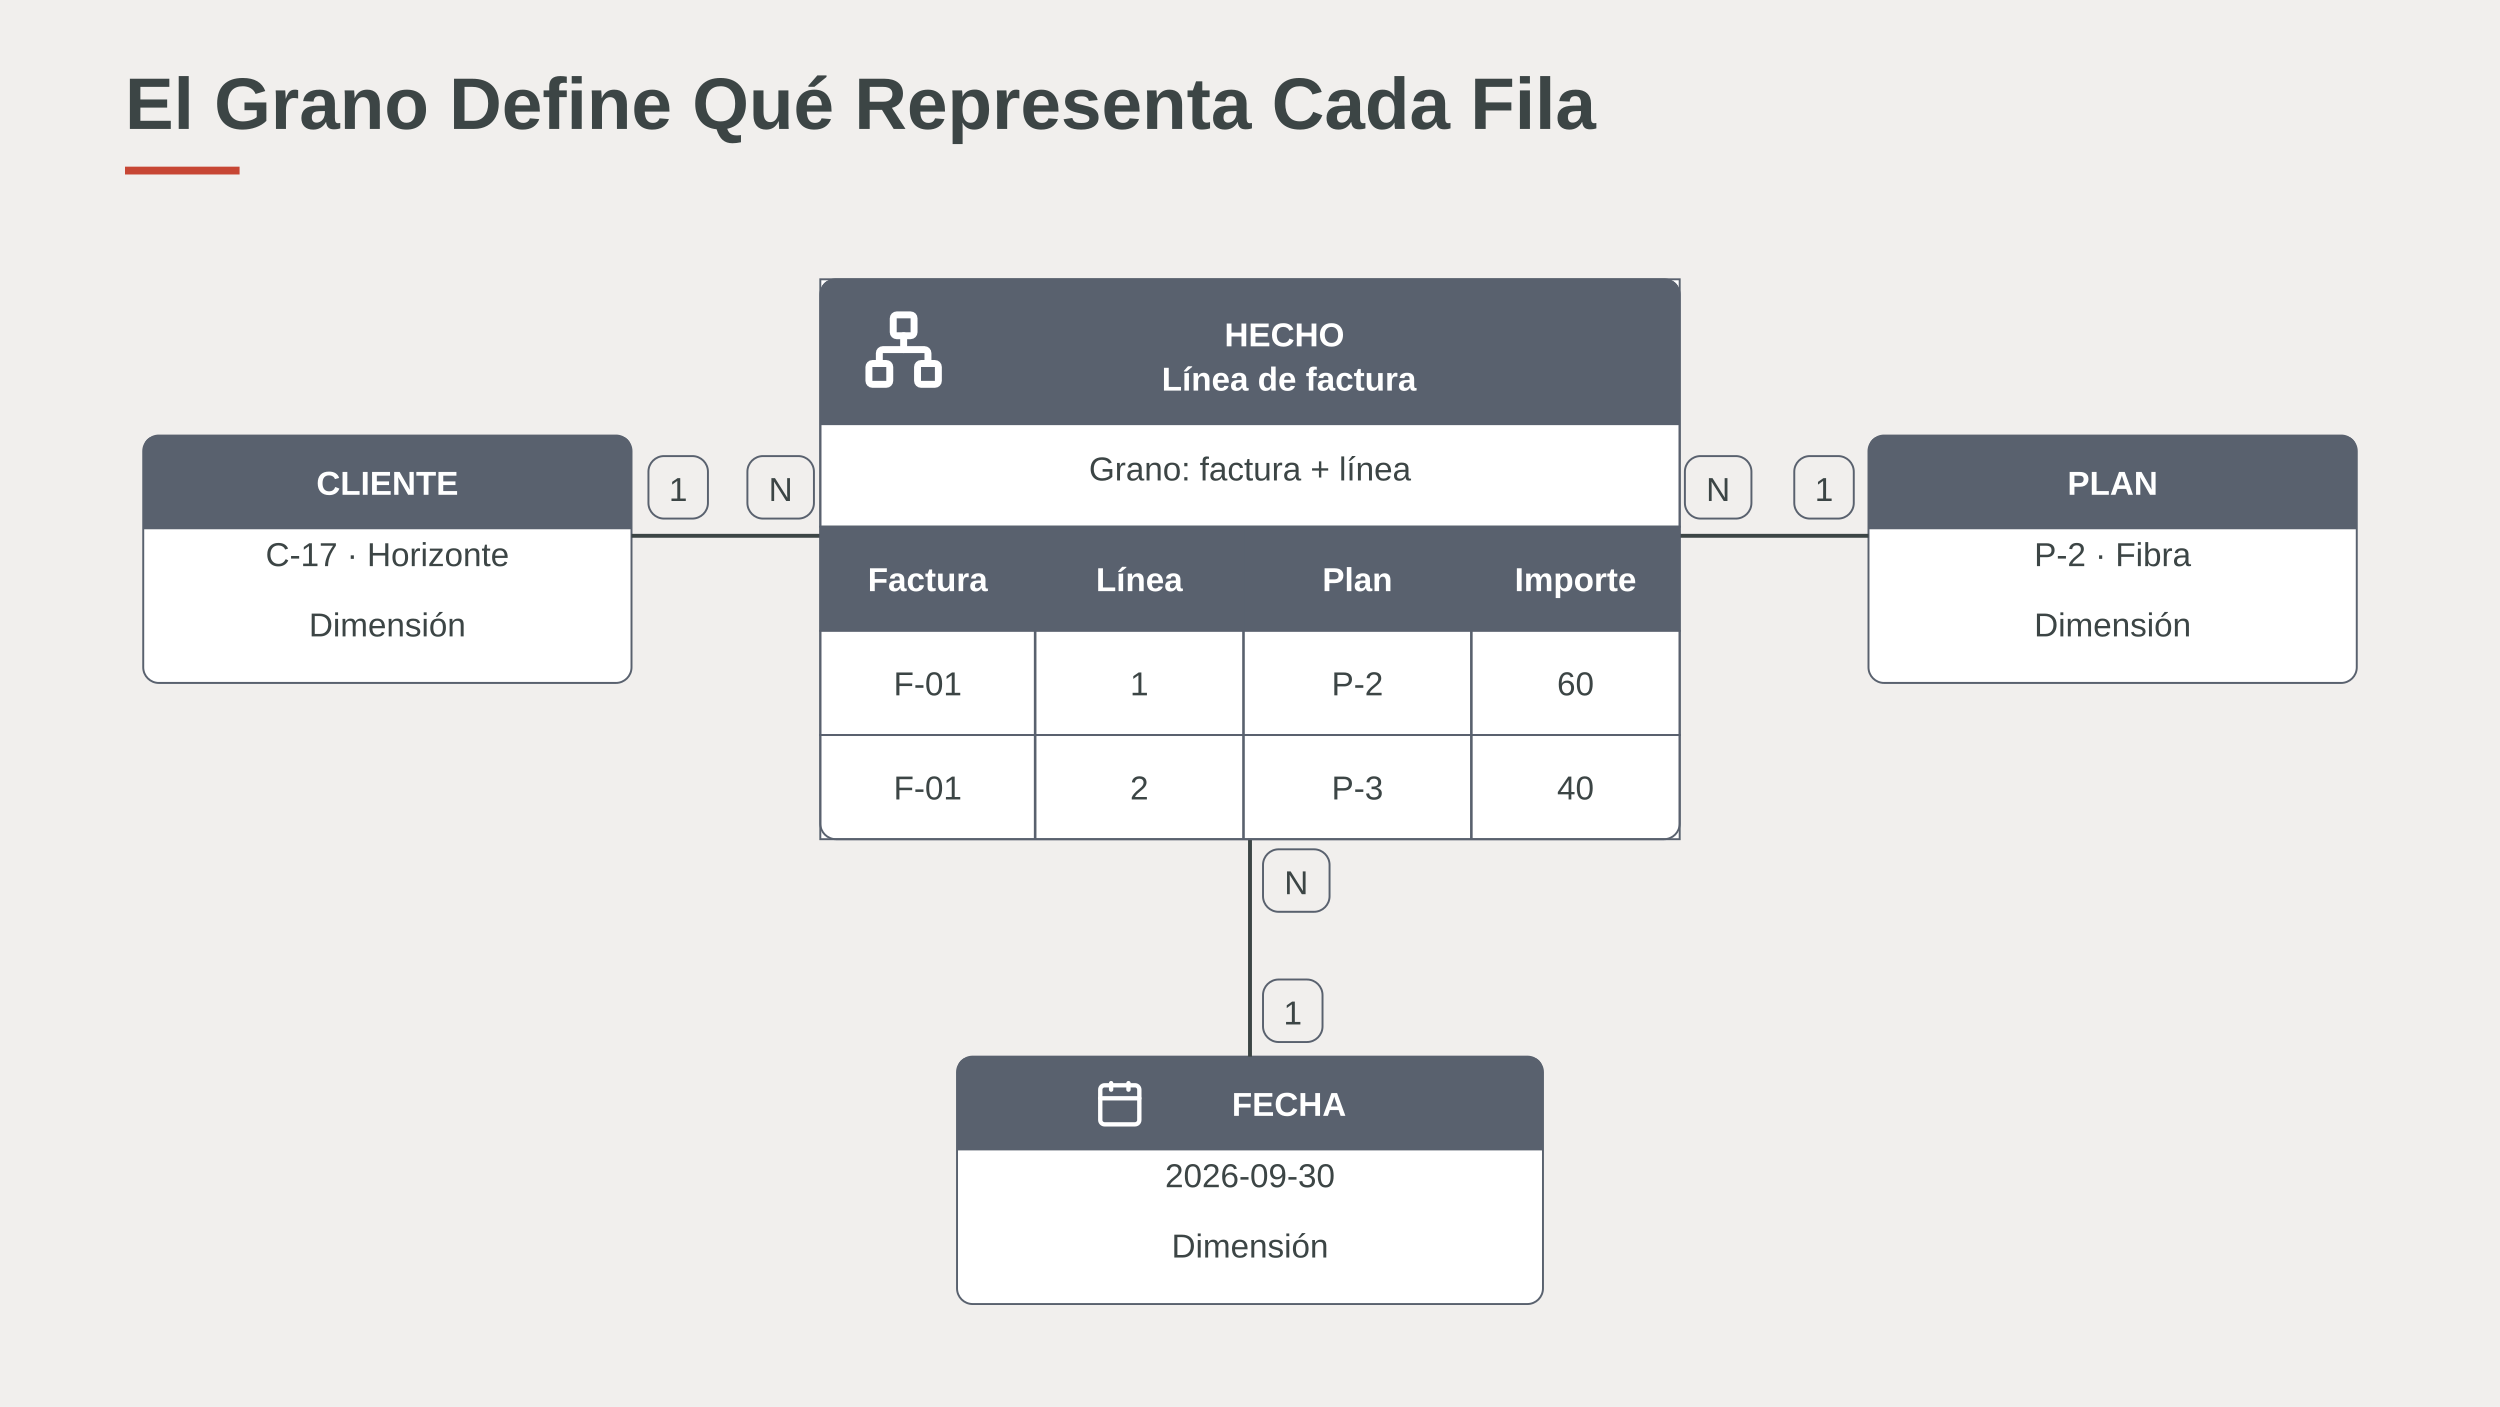
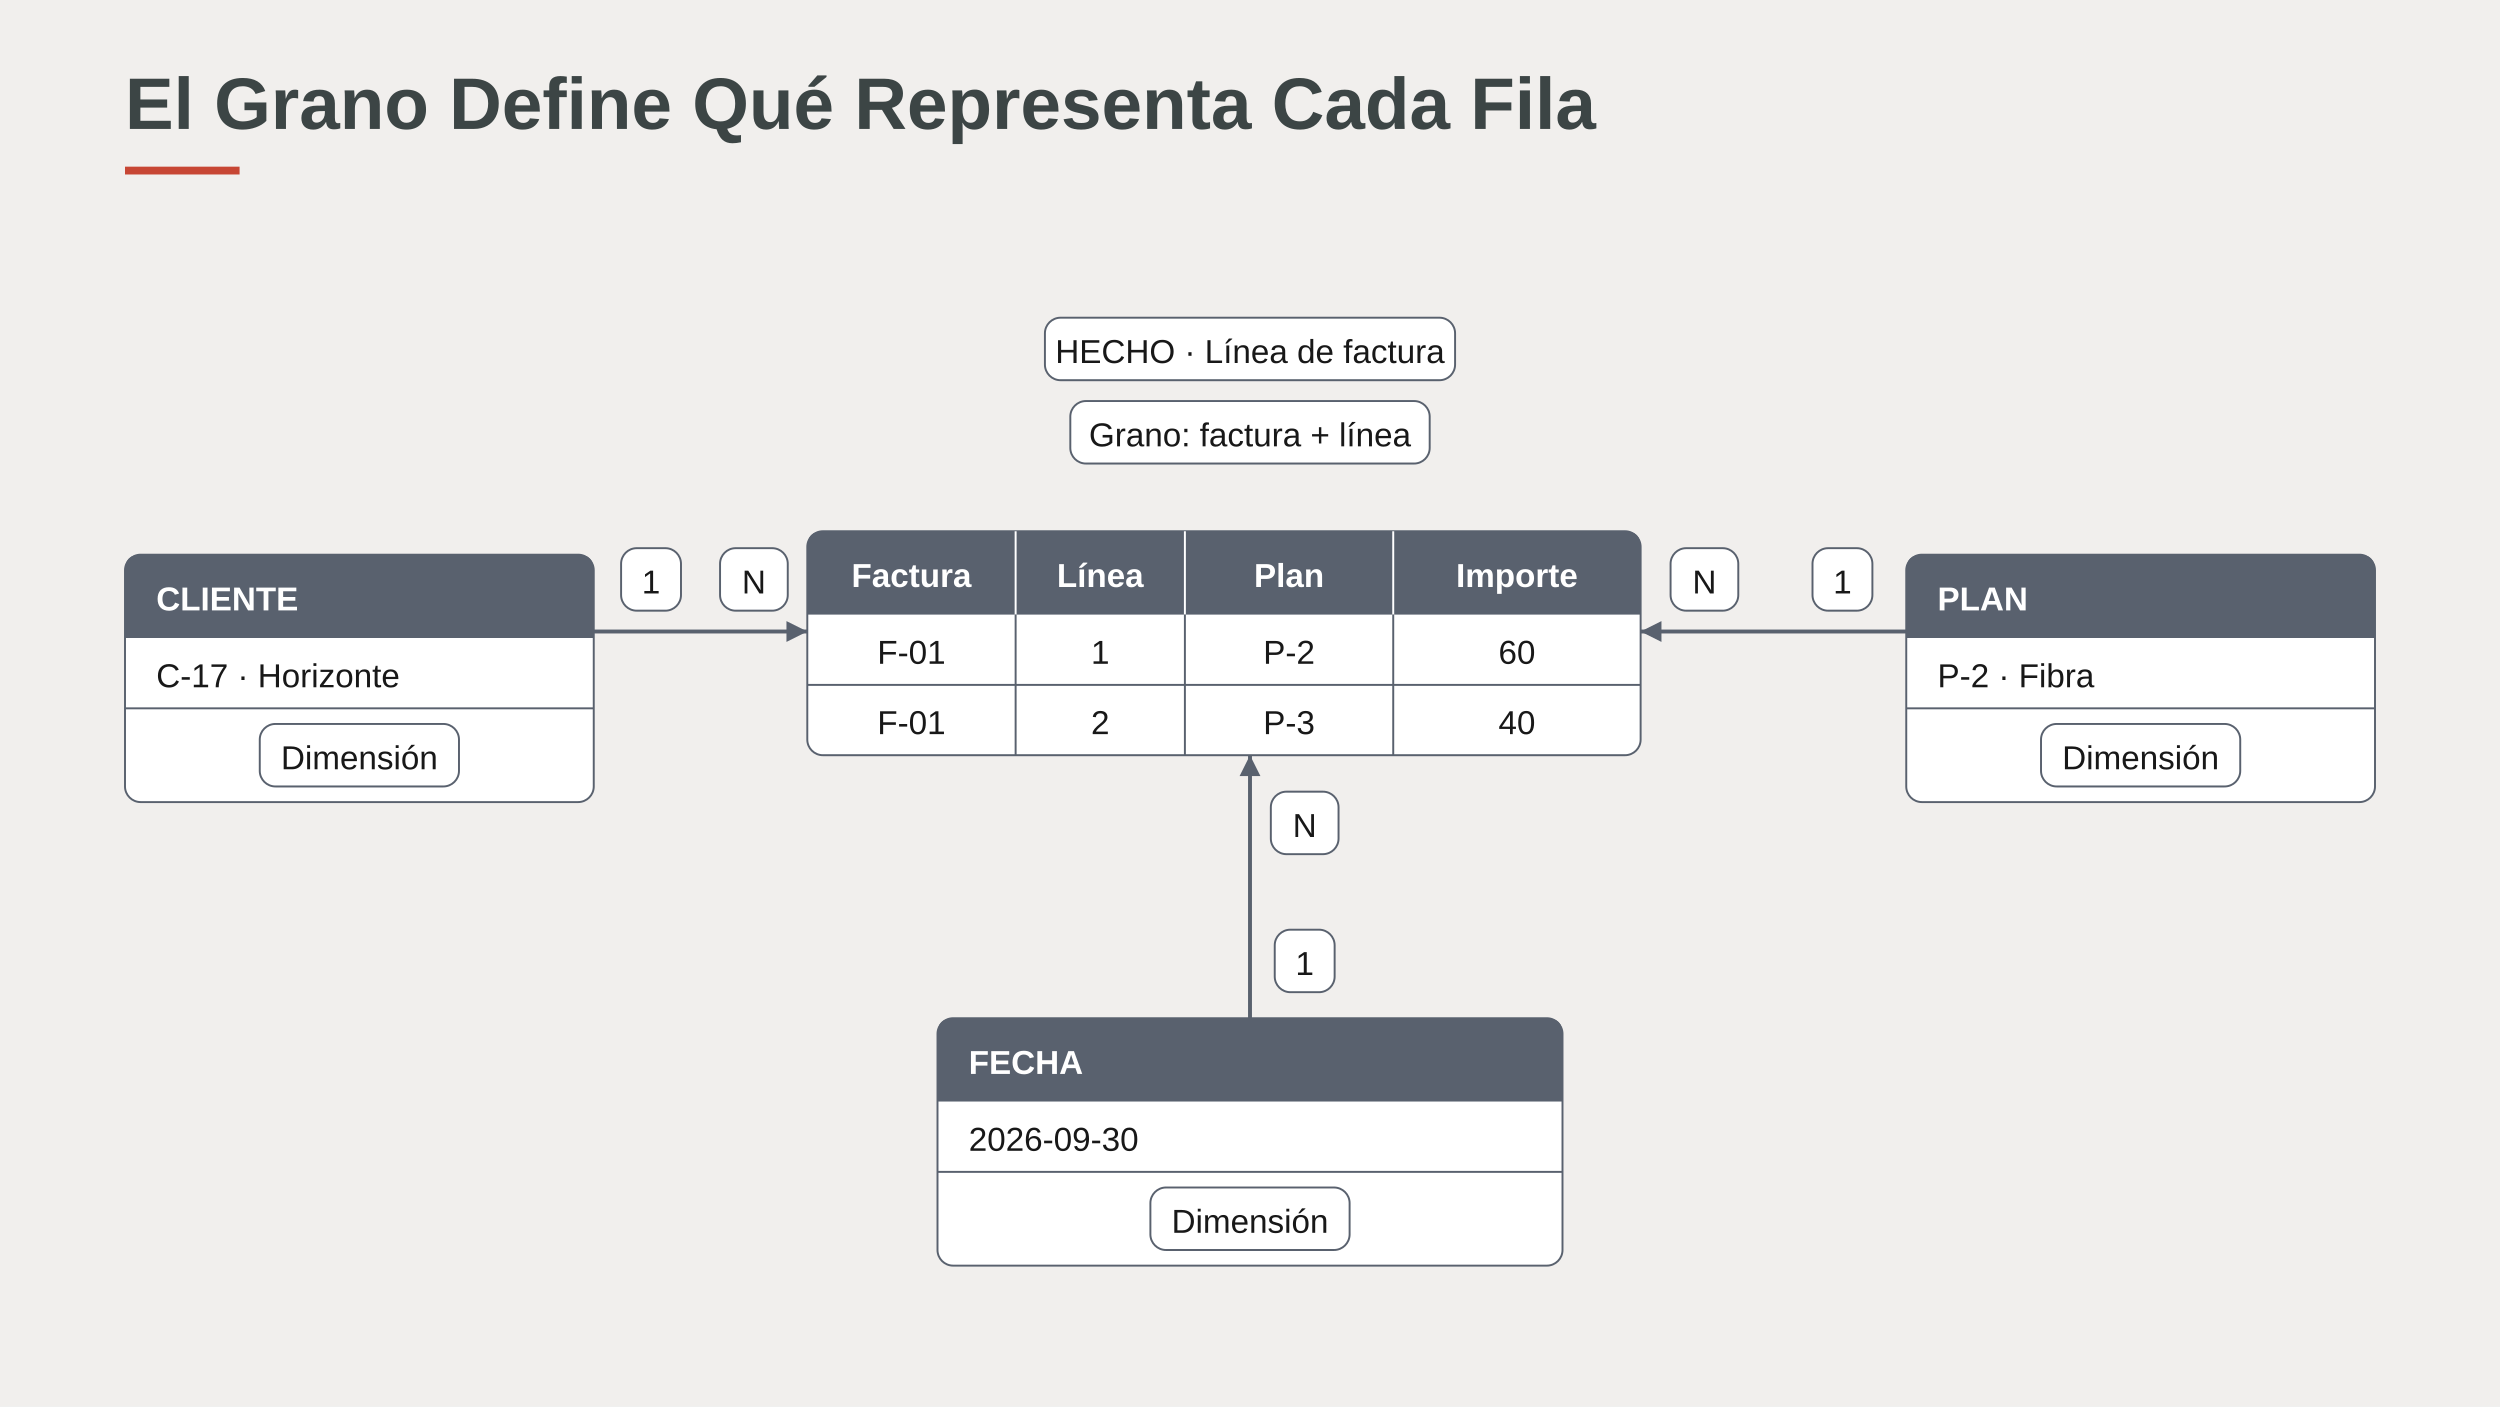
- <svg xmlns="http://www.w3.org/2000/svg" viewBox="0 0 1920 1080" role="img" aria-labelledby="title description">
+ <svg xmlns="http://www.w3.org/2000/svg" viewBox="0 0 1920 1080" role="img" aria-labelledby="title description" data-design-audit="08-11-compact">
  <g font-family="Segoe UI, Arial, sans-serif">
    <rect x="0" y="0" width="1920" height="1080" rx="0" fill="#F1EFED" stroke="none" stroke-width="2" />
    <rect x="96" y="128" width="88" height="6" rx="0" fill="#C74634" stroke="none" stroke-width="2" />
    <text x="96" y="99" font-size="56" fill="#3C4545" font-weight="700" text-anchor="start">
      <tspan x="96" y="99">El Grano Define Qué Representa Cada Fila</tspan>
    </text>
-     <g data-layout="module-artwork" data-reference="governance-architecture" transform="translate(0.000 -10.500)" data-center="960 608">
-       <rect x="630" y="225" width="660" height="190" rx="0" fill="#FFFFFF" stroke="#59616E" stroke-width="1.5" />
-       <path d="M642 225 H1278 Q1290 225 1290 237 V337 H630 V237 Q630 225 642 225 Z" fill="#59616E" stroke="none" data-table-header="true" />
-       <g data-svgrepo-icon="model" transform="translate(662 247) scale(2.66667)" color="#FFFFFF" fill="none" stroke="currentColor" stroke-width="2" stroke-linecap="round" stroke-linejoin="round">
-         <rect x="16" y="16" width="6" height="6" rx="1" />
-         <rect x="2" y="16" width="6" height="6" rx="1" />
-         <rect x="9" y="2" width="6" height="6" rx="1" />
-         <path d="M5 16v-3a1 1 0 0 1 1-1h12a1 1 0 0 1 1 1v3" />
-         <path d="M12 12V8" />
-       </g>
-       <text x="990" y="276.5" font-size="25.5" fill="#FFFFFF" font-weight="700" text-anchor="middle">
-         <tspan x="990" y="276.5">HECHO </tspan>
-         <tspan x="990" y="310.5">Línea de factura</tspan>
-       </text>
-       <text x="960" y="379.5" font-size="25.5" fill="#3C4545" font-weight="400" text-anchor="middle">
-         <tspan x="960" y="379.5">Grano: factura + línea</tspan>
-       </text>
-       <rect x="630" y="415" width="660" height="80" rx="0" fill="#59616E" stroke="#59616E" stroke-width="1.5" />
-       <text x="712.5" y="464.5" font-size="25.5" fill="#FFFFFF" font-weight="700" text-anchor="middle">
-         <tspan x="712.5" y="464.5">Factura</tspan>
-       </text>
-       <line x1="795" y1="415" x2="795" y2="495" stroke="#59616E" stroke-width="2" />
-       <text x="875.0" y="464.5" font-size="25.5" fill="#FFFFFF" font-weight="700" text-anchor="middle">
-         <tspan x="875.0" y="464.5">Línea</tspan>
-       </text>
-       <line x1="955" y1="415" x2="955" y2="495" stroke="#59616E" stroke-width="2" />
-       <text x="1042.5" y="464.5" font-size="25.5" fill="#FFFFFF" font-weight="700" text-anchor="middle">
-         <tspan x="1042.5" y="464.5">Plan</tspan>
-       </text>
-       <line x1="1130" y1="415" x2="1130" y2="495" stroke="#59616E" stroke-width="2" />
-       <text x="1210.0" y="464.5" font-size="25.5" fill="#FFFFFF" font-weight="700" text-anchor="middle">
-         <tspan x="1210.0" y="464.5">Importe</tspan>
-       </text>
-       <rect x="630" y="495" width="660" height="80" rx="0" fill="#FFFFFF" stroke="#59616E" stroke-width="1.5" />
-       <text x="712.5" y="544.5" font-size="25.5" fill="#3C4545" font-weight="400" text-anchor="middle">
-         <tspan x="712.5" y="544.5">F-01</tspan>
-       </text>
-       <line x1="795" y1="495" x2="795" y2="575" stroke="#59616E" stroke-width="2" />
-       <text x="875.0" y="544.5" font-size="25.5" fill="#3C4545" font-weight="400" text-anchor="middle">
-         <tspan x="875.0" y="544.5">1</tspan>
-       </text>
-       <line x1="955" y1="495" x2="955" y2="575" stroke="#59616E" stroke-width="2" />
-       <text x="1042.5" y="544.5" font-size="25.5" fill="#3C4545" font-weight="400" text-anchor="middle">
-         <tspan x="1042.5" y="544.5">P-2</tspan>
-       </text>
-       <line x1="1130" y1="495" x2="1130" y2="575" stroke="#59616E" stroke-width="2" />
-       <text x="1210.0" y="544.5" font-size="25.5" fill="#3C4545" font-weight="400" text-anchor="middle">
-         <tspan x="1210.0" y="544.5">60</tspan>
-       </text>
-       <rect x="630" y="575" width="660" height="80" rx="0" fill="#FFFFFF" stroke="#59616E" stroke-width="1.5" />
-       <text x="712.5" y="624.5" font-size="25.5" fill="#3C4545" font-weight="400" text-anchor="middle">
-         <tspan x="712.5" y="624.5">F-01</tspan>
-       </text>
-       <line x1="795" y1="575" x2="795" y2="655" stroke="#59616E" stroke-width="2" />
-       <text x="875.0" y="624.5" font-size="25.5" fill="#3C4545" font-weight="400" text-anchor="middle">
-         <tspan x="875.0" y="624.5">2</tspan>
-       </text>
-       <line x1="955" y1="575" x2="955" y2="655" stroke="#59616E" stroke-width="2" />
-       <text x="1042.5" y="624.5" font-size="25.5" fill="#3C4545" font-weight="400" text-anchor="middle">
-         <tspan x="1042.5" y="624.5">P-3</tspan>
-       </text>
-       <line x1="1130" y1="575" x2="1130" y2="655" stroke="#59616E" stroke-width="2" />
-       <text x="1210.0" y="624.5" font-size="25.5" fill="#3C4545" font-weight="400" text-anchor="middle">
-         <tspan x="1210.0" y="624.5">40</tspan>
-       </text>
-       <rect x="110" y="345" width="375" height="190" rx="12" fill="#FFFFFF" stroke="#59616E" stroke-width="1.5" data-table-frame="true" />
-       <path d="M122.0 345.0 H473.0 Q485.0 345.0 485.0 357.0 V417.0 H110.0 V357.0 Q110.0 345.0 122.0 345.0 Z" fill="#59616E" stroke="none" data-table-header="true" />
-       <text x="297.5" y="390.5" font-size="25.5" fill="#FFFFFF" font-weight="700" text-anchor="middle">
-         <tspan x="297.5" y="390.5">CLIENTE</tspan>
-       </text>
-       <text x="297.5" y="445.27" font-size="25.5" fill="#3C4545" font-weight="400" text-anchor="middle">
-         <tspan x="297.5" y="445.27">C-17 · Horizonte</tspan>
-       </text>
-       <text x="297.5" y="499.27" font-size="25.5" fill="#3C4545" font-weight="400" text-anchor="middle">
-         <tspan x="297.5" y="499.27">Dimensión</tspan>
-       </text>
-       <rect x="1435" y="345" width="375" height="190" rx="12" fill="#FFFFFF" stroke="#59616E" stroke-width="1.5" data-table-frame="true" />
-       <path d="M1447.0 345.0 H1798.0 Q1810.0 345.0 1810.0 357.0 V417.0 H1435.0 V357.0 Q1435.0 345.0 1447.0 345.0 Z" fill="#59616E" stroke="none" data-table-header="true" />
-       <text x="1622.5" y="390.5" font-size="25.5" fill="#FFFFFF" font-weight="700" text-anchor="middle">
-         <tspan x="1622.5" y="390.5">PLAN</tspan>
-       </text>
-       <text x="1622.5" y="445.27" font-size="25.5" fill="#3C4545" font-weight="400" text-anchor="middle">
-         <tspan x="1622.5" y="445.27">P-2 · Fibra</tspan>
-       </text>
-       <text x="1622.5" y="499.27" font-size="25.5" fill="#3C4545" font-weight="400" text-anchor="middle">
-         <tspan x="1622.5" y="499.27">Dimensión</tspan>
-       </text>
-       <rect x="735" y="822" width="450" height="190" rx="12" fill="#FFFFFF" stroke="#59616E" stroke-width="1.5" data-table-frame="true" />
-       <path d="M747.0 822.0 H1173.0 Q1185.0 822.0 1185.0 834.0 V894.0 H735.0 V834.0 Q735.0 822.0 747.0 822.0 Z" fill="#59616E" stroke="none" data-table-header="true" />
-       <text x="990.0" y="867.5" font-size="25.5" fill="#FFFFFF" font-weight="700" text-anchor="middle">
-         <tspan x="990.0" y="867.5">FECHA</tspan>
-       </text>
-       <text x="960.0" y="922.27" font-size="25.5" fill="#3C4545" font-weight="400" text-anchor="middle">
-         <tspan x="960.0" y="922.27">2026-09-30</tspan>
-       </text>
-       <text x="960.0" y="976.27" font-size="25.5" fill="#3C4545" font-weight="400" text-anchor="middle">
-         <tspan x="960.0" y="976.27">Dimensión</tspan>
-       </text>
-       <g data-svgrepo-icon="calendar" transform="translate(840 839) scale(1.66667)" color="#FFFFFF" fill="none" stroke="currentColor" stroke-width="2" stroke-linecap="round" stroke-linejoin="round">
-         <path d="M8 2v3" />
-         <path d="M16 2v3" />
-         <rect x="3" y="3" width="18" height="18" rx="2" />
-         <path d="M3 9h18" />
-       </g>
-       <line x1="485" y1="422" x2="630" y2="422" stroke="#3C4545" stroke-width="3" />
-       <rect x="498.0" y="360.77" width="45.7" height="48" rx="12" fill="#F1EFED" stroke="#59616E" stroke-width="1.5" data-layout="reference-tag" />
-       <text x="520.85" y="395.27" font-size="25.5" fill="#3C4545" font-weight="400" text-anchor="middle">
-         <tspan x="520.85" y="395.27">1</tspan>
-       </text>
-       <rect x="574.0" y="360.77" width="51.1" height="48" rx="12" fill="#F1EFED" stroke="#59616E" stroke-width="1.5" data-layout="reference-tag" />
-       <text x="599.55" y="395.27" font-size="25.5" fill="#3C4545" font-weight="400" text-anchor="middle">
-         <tspan x="599.55" y="395.27">N</tspan>
-       </text>
-       <line x1="1290" y1="422" x2="1435" y2="422" stroke="#3C4545" stroke-width="3" />
-       <rect x="1294.0" y="360.77" width="51.1" height="48" rx="12" fill="#F1EFED" stroke="#59616E" stroke-width="1.5" data-layout="reference-tag" />
-       <text x="1319.55" y="395.27" font-size="25.5" fill="#3C4545" font-weight="400" text-anchor="middle">
-         <tspan x="1319.55" y="395.27">N</tspan>
-       </text>
-       <rect x="1378.0" y="360.77" width="45.7" height="48" rx="12" fill="#F1EFED" stroke="#59616E" stroke-width="1.5" data-layout="reference-tag" />
-       <text x="1400.85" y="395.27" font-size="25.5" fill="#3C4545" font-weight="400" text-anchor="middle">
-         <tspan x="1400.85" y="395.27">1</tspan>
-       </text>
-       <line x1="960" y1="655" x2="960" y2="822" stroke="#3C4545" stroke-width="3" />
-       <rect x="970.0" y="662.77" width="51.1" height="48" rx="12" fill="#F1EFED" stroke="#59616E" stroke-width="1.5" data-layout="reference-tag" />
-       <text x="995.55" y="697.27" font-size="25.5" fill="#3C4545" font-weight="400" text-anchor="middle">
-         <tspan x="995.55" y="697.27">N</tspan>
-       </text>
-       <rect x="970.0" y="762.77" width="45.7" height="48" rx="12" fill="#F1EFED" stroke="#59616E" stroke-width="1.5" data-layout="reference-tag" />
-       <text x="992.85" y="797.27" font-size="25.5" fill="#3C4545" font-weight="400" text-anchor="middle">
-         <tspan x="992.85" y="797.27">1</tspan>
-       </text>
-       <rect x="630.0" y="225.0" width="660.0" height="430.0" rx="12" fill="none" stroke="#59616E" stroke-width="1.5" data-table-frame="true" />
+     <g data-layout="module-artwork" data-reference="governance-architecture" data-center="960 608" transform="translate(0 28)">
+       <rect x="802.5" y="216" width="315" height="48" rx="12" fill="#FFFFFF" stroke="#59616E" stroke-width="1.5" data-layout="reference-tag" />
+       <text x="960" y="250.8" font-size="25.5" fill="#181818" font-weight="400" text-anchor="middle">
+         <tspan x="960" y="250.8">HECHO · Línea de factura</tspan>
+       </text>
+       <rect x="822.0" y="280" width="276" height="48" rx="12" fill="#FFFFFF" stroke="#59616E" stroke-width="1.5" data-layout="reference-tag" />
+       <text x="960" y="314.8" font-size="25.5" fill="#181818" font-weight="400" text-anchor="middle">
+         <tspan x="960" y="314.8">Grano: factura + línea</tspan>
+       </text>
+       <rect x="620" y="380" width="640" height="172" rx="12" fill="#FFFFFF" stroke="#59616E" stroke-width="1.5" data-table-frame="true" />
+       <path d="M632 380 H1248 Q1260 380 1260 392 V444 H620 V392 Q620 380 632 380 Z" fill="#59616E" data-table-header="true" />
+       <g data-table-cell="header" data-cell-align="center">
+         <rect x="620" y="380" width="160" height="64" fill="none" stroke="none" data-cell-frame="true" />
+         <g data-cell-content="true">
+           <text x="700.0" y="422.8" font-size="25.5" fill="#FFFFFF" font-weight="700" text-anchor="middle">
+             <tspan x="700.0" y="422.8">Factura</tspan>
+           </text>
+         </g>
+       </g>
+       <g data-table-cell="header" data-cell-align="center">
+         <rect x="780" y="380" width="130" height="64" fill="none" stroke="none" data-cell-frame="true" />
+         <g data-cell-content="true">
+           <text x="845.0" y="422.8" font-size="25.5" fill="#FFFFFF" font-weight="700" text-anchor="middle">
+             <tspan x="845.0" y="422.8">Línea</tspan>
+           </text>
+         </g>
+       </g>
+       <line x1="780" y1="380" x2="780" y2="444" stroke="#FFFFFF" stroke-width="1.5" />
+       <line x1="780" y1="444" x2="780" y2="552" stroke="#59616E" stroke-width="1.5" />
+       <g data-table-cell="header" data-cell-align="center">
+         <rect x="910" y="380" width="160" height="64" fill="none" stroke="none" data-cell-frame="true" />
+         <g data-cell-content="true">
+           <text x="990.0" y="422.8" font-size="25.5" fill="#FFFFFF" font-weight="700" text-anchor="middle">
+             <tspan x="990.0" y="422.8">Plan</tspan>
+           </text>
+         </g>
+       </g>
+       <line x1="910" y1="380" x2="910" y2="444" stroke="#FFFFFF" stroke-width="1.5" />
+       <line x1="910" y1="444" x2="910" y2="552" stroke="#59616E" stroke-width="1.5" />
+       <g data-table-cell="header" data-cell-align="center">
+         <rect x="1070" y="380" width="190" height="64" fill="none" stroke="none" data-cell-frame="true" />
+         <g data-cell-content="true">
+           <text x="1165.0" y="422.8" font-size="25.5" fill="#FFFFFF" font-weight="700" text-anchor="middle">
+             <tspan x="1165.0" y="422.8">Importe</tspan>
+           </text>
+         </g>
+       </g>
+       <line x1="1070" y1="380" x2="1070" y2="444" stroke="#FFFFFF" stroke-width="1.5" />
+       <line x1="1070" y1="444" x2="1070" y2="552" stroke="#59616E" stroke-width="1.5" />
+       <g data-table-cell="row" data-cell-align="center">
+         <rect x="620" y="444" width="160" height="54" fill="none" stroke="none" data-cell-frame="true" />
+         <g data-cell-content="true">
+           <text x="700.0" y="481.8" font-size="25.5" fill="#181818" font-weight="400" text-anchor="middle">
+             <tspan x="700.0" y="481.8">F-01</tspan>
+           </text>
+         </g>
+       </g>
+       <g data-table-cell="row" data-cell-align="center">
+         <rect x="780" y="444" width="130" height="54" fill="none" stroke="none" data-cell-frame="true" />
+         <g data-cell-content="true">
+           <text x="845.0" y="481.8" font-size="25.5" fill="#181818" font-weight="400" text-anchor="middle">
+             <tspan x="845.0" y="481.8">1</tspan>
+           </text>
+         </g>
+       </g>
+       <g data-table-cell="row" data-cell-align="center">
+         <rect x="910" y="444" width="160" height="54" fill="none" stroke="none" data-cell-frame="true" />
+         <g data-cell-content="true">
+           <text x="990.0" y="481.8" font-size="25.5" fill="#181818" font-weight="400" text-anchor="middle">
+             <tspan x="990.0" y="481.8">P-2</tspan>
+           </text>
+         </g>
+       </g>
+       <g data-table-cell="row" data-cell-align="center">
+         <rect x="1070" y="444" width="190" height="54" fill="none" stroke="none" data-cell-frame="true" />
+         <g data-cell-content="true">
+           <text x="1165.0" y="481.8" font-size="25.5" fill="#181818" font-weight="400" text-anchor="middle">
+             <tspan x="1165.0" y="481.8">60</tspan>
+           </text>
+         </g>
+       </g>
+       <line x1="620" y1="498" x2="1260" y2="498" stroke="#59616E" stroke-width="1.5" />
+       <g data-table-cell="row" data-cell-align="center">
+         <rect x="620" y="498" width="160" height="54" fill="none" stroke="none" data-cell-frame="true" />
+         <g data-cell-content="true">
+           <text x="700.0" y="535.8" font-size="25.5" fill="#181818" font-weight="400" text-anchor="middle">
+             <tspan x="700.0" y="535.8">F-01</tspan>
+           </text>
+         </g>
+       </g>
+       <g data-table-cell="row" data-cell-align="center">
+         <rect x="780" y="498" width="130" height="54" fill="none" stroke="none" data-cell-frame="true" />
+         <g data-cell-content="true">
+           <text x="845.0" y="535.8" font-size="25.5" fill="#181818" font-weight="400" text-anchor="middle">
+             <tspan x="845.0" y="535.8">2</tspan>
+           </text>
+         </g>
+       </g>
+       <g data-table-cell="row" data-cell-align="center">
+         <rect x="910" y="498" width="160" height="54" fill="none" stroke="none" data-cell-frame="true" />
+         <g data-cell-content="true">
+           <text x="990.0" y="535.8" font-size="25.5" fill="#181818" font-weight="400" text-anchor="middle">
+             <tspan x="990.0" y="535.8">P-3</tspan>
+           </text>
+         </g>
+       </g>
+       <g data-table-cell="row" data-cell-align="center">
+         <rect x="1070" y="498" width="190" height="54" fill="none" stroke="none" data-cell-frame="true" />
+         <g data-cell-content="true">
+           <text x="1165.0" y="535.8" font-size="25.5" fill="#181818" font-weight="400" text-anchor="middle">
+             <tspan x="1165.0" y="535.8">40</tspan>
+           </text>
+         </g>
+       </g>
+       <rect x="96" y="398" width="360" height="190" rx="12" fill="#FFFFFF" stroke="#59616E" stroke-width="1.5" data-table-frame="true" />
+       <path d="M108 398 H444 Q456 398 456 410 V462 H96 V410 Q96 398 108 398 Z" fill="#59616E" data-table-header="true" />
+       <g data-table-cell="header" data-cell-align="start">
+         <rect x="96" y="398" width="360" height="64" fill="none" stroke="none" data-cell-frame="true" />
+         <g data-cell-content="true">
+           <text x="120" y="440.8" font-size="25.5" fill="#FFFFFF" font-weight="700" text-anchor="start">
+             <tspan x="120" y="440.8">CLIENTE</tspan>
+           </text>
+         </g>
+       </g>
+       <g data-table-cell="row" data-cell-align="start">
+         <rect x="96" y="462" width="360" height="54" fill="none" stroke="none" data-cell-frame="true" />
+         <g data-cell-content="true">
+           <text x="120" y="499.8" font-size="25.5" fill="#181818" font-weight="400" text-anchor="start">
+             <tspan x="120" y="499.8">C-17 · Horizonte</tspan>
+           </text>
+         </g>
+       </g>
+       <line x1="96" y1="516" x2="456" y2="516" stroke="#59616E" stroke-width="1.5" />
+       <g data-table-cell="tag-row" data-cell-align="center">
+         <rect x="96" y="516" width="360" height="72" fill="none" stroke="none" data-cell-frame="true" />
+         <g data-cell-content="true">
+           <rect x="199.5" y="528" width="153" height="48" rx="12" fill="#FFFFFF" stroke="#59616E" stroke-width="1.5" data-layout="reference-tag" />
+           <text x="276.0" y="562.8" font-size="25.5" fill="#181818" font-weight="400" text-anchor="middle">
+             <tspan x="276.0" y="562.8">Dimensión</tspan>
+           </text>
+         </g>
+       </g>
+       <rect x="1464" y="398" width="360" height="190" rx="12" fill="#FFFFFF" stroke="#59616E" stroke-width="1.5" data-table-frame="true" />
+       <path d="M1476 398 H1812 Q1824 398 1824 410 V462 H1464 V410 Q1464 398 1476 398 Z" fill="#59616E" data-table-header="true" />
+       <g data-table-cell="header" data-cell-align="start">
+         <rect x="1464" y="398" width="360" height="64" fill="none" stroke="none" data-cell-frame="true" />
+         <g data-cell-content="true">
+           <text x="1488" y="440.8" font-size="25.5" fill="#FFFFFF" font-weight="700" text-anchor="start">
+             <tspan x="1488" y="440.8">PLAN</tspan>
+           </text>
+         </g>
+       </g>
+       <g data-table-cell="row" data-cell-align="start">
+         <rect x="1464" y="462" width="360" height="54" fill="none" stroke="none" data-cell-frame="true" />
+         <g data-cell-content="true">
+           <text x="1488" y="499.8" font-size="25.5" fill="#181818" font-weight="400" text-anchor="start">
+             <tspan x="1488" y="499.8">P-2 · Fibra</tspan>
+           </text>
+         </g>
+       </g>
+       <line x1="1464" y1="516" x2="1824" y2="516" stroke="#59616E" stroke-width="1.5" />
+       <g data-table-cell="tag-row" data-cell-align="center">
+         <rect x="1464" y="516" width="360" height="72" fill="none" stroke="none" data-cell-frame="true" />
+         <g data-cell-content="true">
+           <rect x="1567.5" y="528" width="153" height="48" rx="12" fill="#FFFFFF" stroke="#59616E" stroke-width="1.5" data-layout="reference-tag" />
+           <text x="1644.0" y="562.8" font-size="25.5" fill="#181818" font-weight="400" text-anchor="middle">
+             <tspan x="1644.0" y="562.8">Dimensión</tspan>
+           </text>
+         </g>
+       </g>
+       <rect x="720" y="754" width="480" height="190" rx="12" fill="#FFFFFF" stroke="#59616E" stroke-width="1.5" data-table-frame="true" />
+       <path d="M732 754 H1188 Q1200 754 1200 766 V818 H720 V766 Q720 754 732 754 Z" fill="#59616E" data-table-header="true" />
+       <g data-table-cell="header" data-cell-align="start">
+         <rect x="720" y="754" width="480" height="64" fill="none" stroke="none" data-cell-frame="true" />
+         <g data-cell-content="true">
+           <text x="744" y="796.8" font-size="25.5" fill="#FFFFFF" font-weight="700" text-anchor="start">
+             <tspan x="744" y="796.8">FECHA</tspan>
+           </text>
+         </g>
+       </g>
+       <g data-table-cell="row" data-cell-align="start">
+         <rect x="720" y="818" width="480" height="54" fill="none" stroke="none" data-cell-frame="true" />
+         <g data-cell-content="true">
+           <text x="744" y="855.8" font-size="25.5" fill="#181818" font-weight="400" text-anchor="start">
+             <tspan x="744" y="855.8">2026-09-30</tspan>
+           </text>
+         </g>
+       </g>
+       <line x1="720" y1="872" x2="1200" y2="872" stroke="#59616E" stroke-width="1.5" />
+       <g data-table-cell="tag-row" data-cell-align="center">
+         <rect x="720" y="872" width="480" height="72" fill="none" stroke="none" data-cell-frame="true" />
+         <g data-cell-content="true">
+           <rect x="883.5" y="884" width="153" height="48" rx="12" fill="#FFFFFF" stroke="#59616E" stroke-width="1.5" data-layout="reference-tag" />
+           <text x="960.0" y="918.8" font-size="25.5" fill="#181818" font-weight="400" text-anchor="middle">
+             <tspan x="960.0" y="918.8">Dimensión</tspan>
+           </text>
+         </g>
+       </g>
+       <line x1="456" y1="457" x2="620" y2="457" stroke="#59616E" stroke-width="3" />
+       <path d="M620 457 L604.0 465.0 L604.0 449.0 Z" fill="#59616E" />
+       <rect x="477.0" y="393" width="46" height="48" rx="12" fill="#FFFFFF" stroke="#59616E" stroke-width="1.5" data-layout="reference-tag" />
+       <text x="500" y="427.8" font-size="25.5" fill="#181818" font-weight="400" text-anchor="middle">
+         <tspan x="500" y="427.8">1</tspan>
+       </text>
+       <rect x="553.0" y="393" width="52" height="48" rx="12" fill="#FFFFFF" stroke="#59616E" stroke-width="1.5" data-layout="reference-tag" />
+       <text x="579" y="427.8" font-size="25.5" fill="#181818" font-weight="400" text-anchor="middle">
+         <tspan x="579" y="427.8">N</tspan>
+       </text>
+       <line x1="1464" y1="457" x2="1260" y2="457" stroke="#59616E" stroke-width="3" />
+       <path d="M1260 457 L1276.0 449.0 L1276.0 465.0 Z" fill="#59616E" />
+       <rect x="1392.0" y="393" width="46" height="48" rx="12" fill="#FFFFFF" stroke="#59616E" stroke-width="1.5" data-layout="reference-tag" />
+       <text x="1415" y="427.8" font-size="25.5" fill="#181818" font-weight="400" text-anchor="middle">
+         <tspan x="1415" y="427.8">1</tspan>
+       </text>
+       <rect x="1283.0" y="393" width="52" height="48" rx="12" fill="#FFFFFF" stroke="#59616E" stroke-width="1.5" data-layout="reference-tag" />
+       <text x="1309" y="427.8" font-size="25.5" fill="#181818" font-weight="400" text-anchor="middle">
+         <tspan x="1309" y="427.8">N</tspan>
+       </text>
+       <line x1="960" y1="754" x2="960" y2="552" stroke="#59616E" stroke-width="3" />
+       <path d="M960 552 L968.0 568.0 L952.0 568.0 Z" fill="#59616E" />
+       <rect x="979.0" y="686" width="46" height="48" rx="12" fill="#FFFFFF" stroke="#59616E" stroke-width="1.5" data-layout="reference-tag" />
+       <text x="1002" y="720.8" font-size="25.5" fill="#181818" font-weight="400" text-anchor="middle">
+         <tspan x="1002" y="720.8">1</tspan>
+       </text>
+       <rect x="976.0" y="580" width="52" height="48" rx="12" fill="#FFFFFF" stroke="#59616E" stroke-width="1.5" data-layout="reference-tag" />
+       <text x="1002" y="614.8" font-size="25.5" fill="#181818" font-weight="400" text-anchor="middle">
+         <tspan x="1002" y="614.8">N</tspan>
+       </text>
    </g>
  </g>
</svg>
